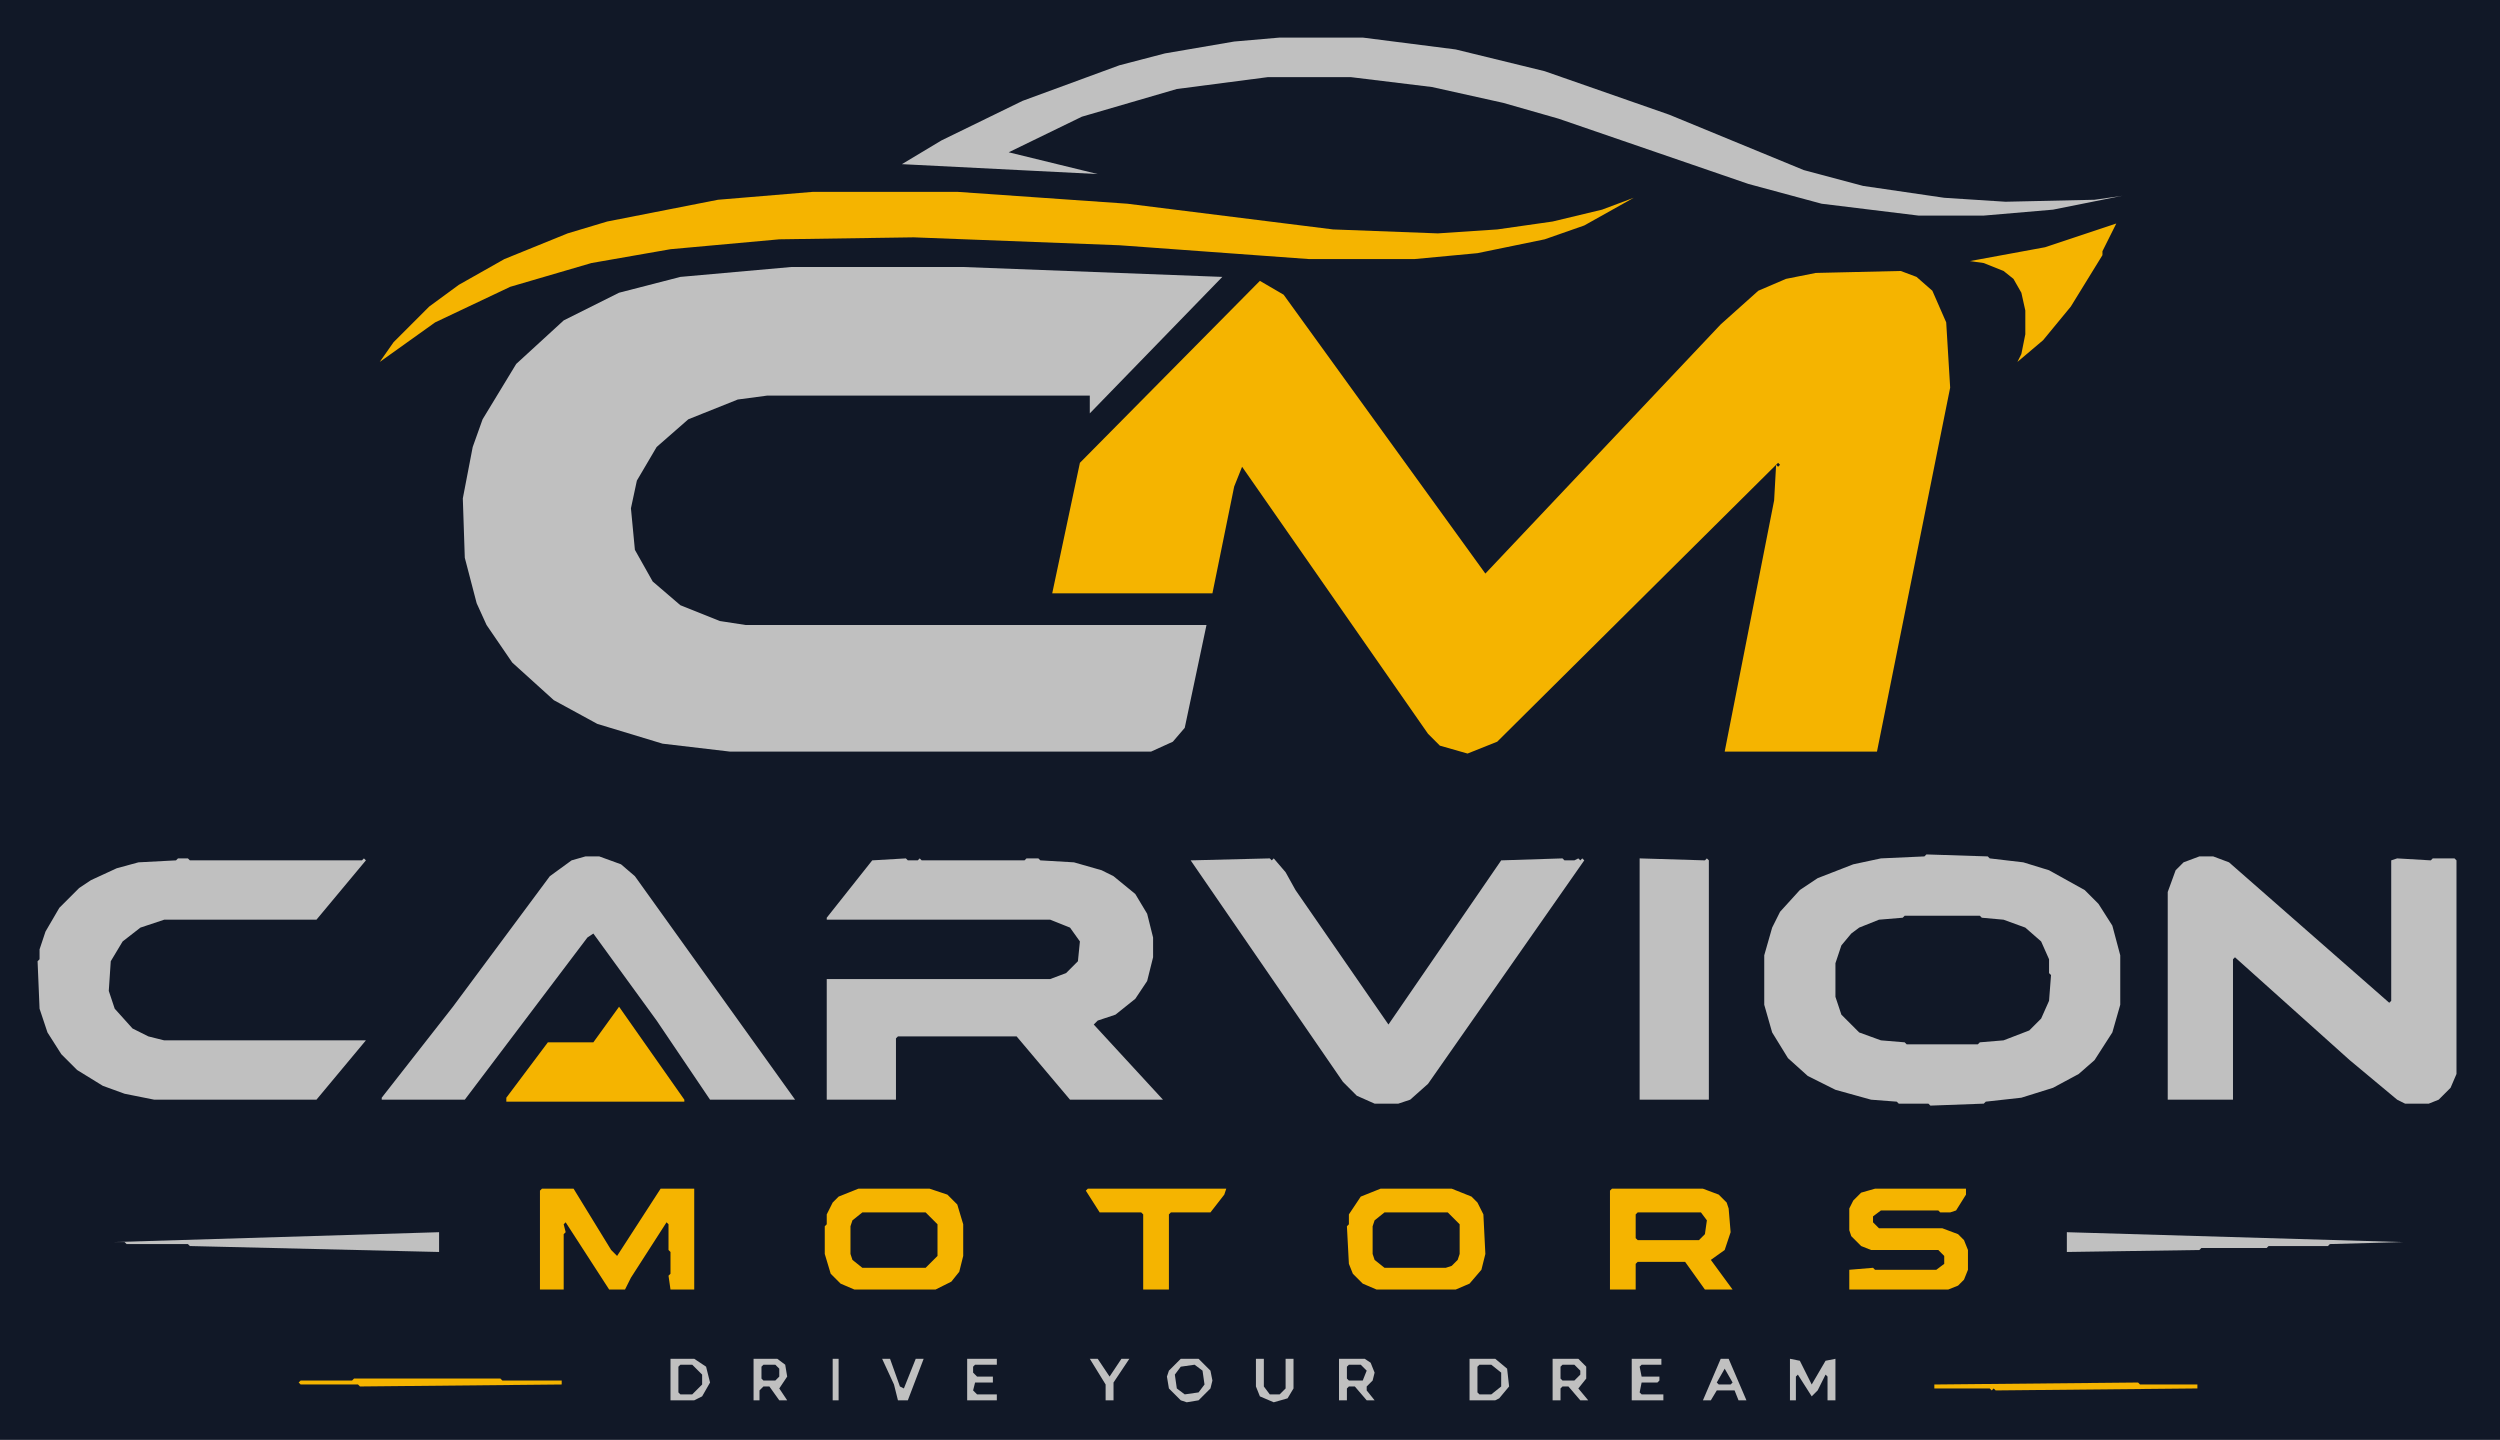
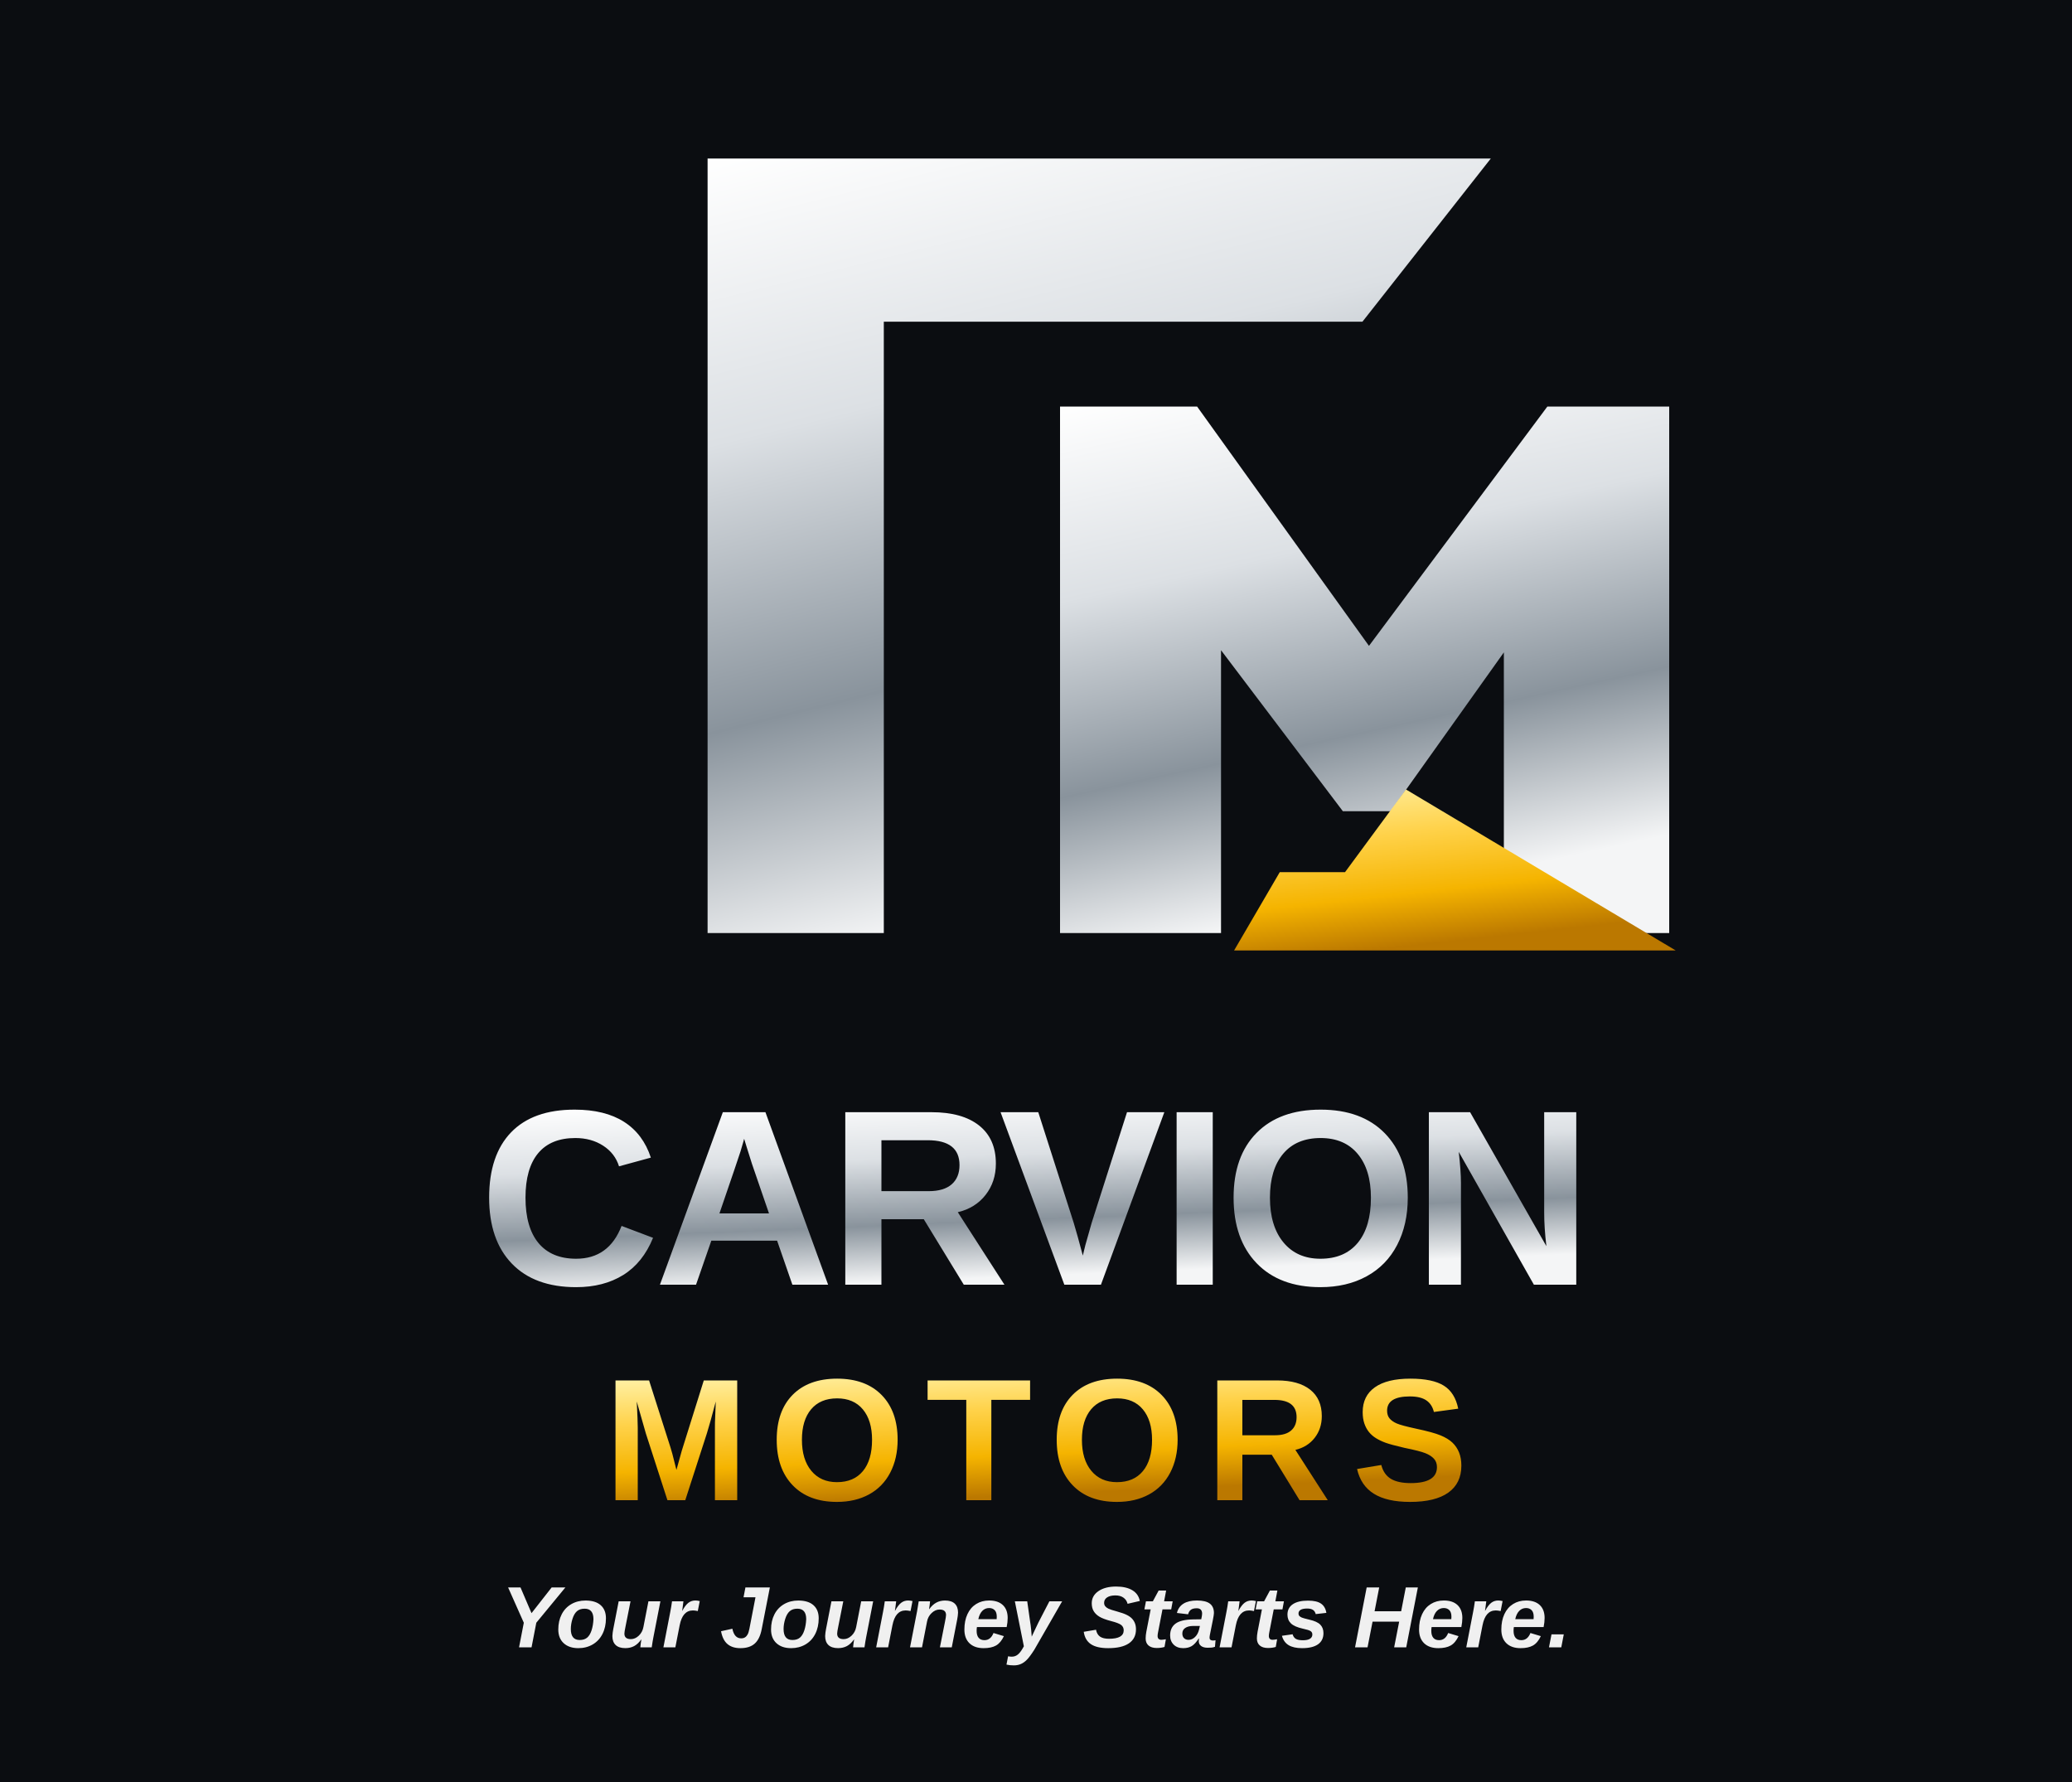
- <svg xmlns="http://www.w3.org/2000/svg" viewBox="0 0 1264 728" width="1264" height="728">
-   <rect width="1264" height="728" fill="#111827" />
-   <path fill="#c0c0c0" fill-rule="evenodd" d="M 905,687 L 905,708 L 908,708 L 908,696 L 909,695 L 916,706 L 919,703 L 923,695 L 924,696 L 924,708 L 928,708 L 928,687 L 923,688 L 916,700 L 910,688 Z M 870,687 L 861,708 L 865,708 L 868,703 L 877,703 L 879,708 L 883,708 L 874,687 Z M 872,692 L 876,699 L 875,700 L 869,700 L 868,699 Z M 825,687 L 825,708 L 841,708 L 841,705 L 830,705 L 829,704 L 830,699 L 838,699 L 839,698 L 839,696 L 830,696 L 829,691 L 830,690 L 840,690 L 840,687 Z M 785,687 L 785,708 L 789,708 L 789,702 L 790,701 L 793,701 L 799,708 L 803,708 L 798,702 L 802,697 L 802,691 L 798,687 Z M 789,691 L 790,690 L 796,690 L 799,693 L 799,695 L 796,698 L 790,698 L 789,697 Z M 743,687 L 743,708 L 756,708 L 758,707 L 763,701 L 762,692 L 756,687 Z M 748,690 L 754,690 L 759,694 L 759,701 L 754,705 L 748,705 L 747,704 L 747,691 Z M 677,687 L 677,708 L 681,708 L 681,702 L 682,701 L 685,701 L 691,708 L 695,708 L 691,703 L 691,701 L 694,698 L 695,694 L 693,689 L 690,687 Z M 681,691 L 682,690 L 688,690 L 691,693 L 689,698 L 682,698 L 681,697 Z M 635,687 L 635,701 L 637,706 L 644,709 L 651,707 L 654,702 L 654,687 L 650,687 L 650,702 L 647,705 L 642,705 L 639,701 L 639,687 Z M 597,687 L 591,693 L 590,696 L 591,702 L 597,708 L 600,709 L 606,708 L 612,702 L 613,698 L 612,693 L 606,687 Z M 597,691 L 604,690 L 608,693 L 609,700 L 606,704 L 599,705 L 595,702 L 594,695 Z M 551,687 L 559,700 L 559,708 L 563,708 L 563,699 L 571,687 L 567,687 L 561,696 L 555,687 Z M 489,687 L 489,708 L 504,708 L 504,705 L 494,705 L 492,703 L 493,699 L 502,699 L 502,696 L 494,696 L 492,694 L 492,691 L 493,690 L 504,690 L 504,687 Z M 446,687 L 452,700 L 454,708 L 459,708 L 467,687 L 463,687 L 457,702 L 455,701 L 450,687 Z M 421,687 L 421,708 L 424,708 L 424,687 Z M 381,687 L 381,708 L 384,708 L 384,703 L 386,701 L 389,701 L 394,708 L 398,708 L 394,702 L 398,696 L 397,690 L 393,687 Z M 385,691 L 386,690 L 392,690 L 394,692 L 394,696 L 392,698 L 386,698 L 385,697 Z M 339,687 L 339,708 L 351,708 L 355,706 L 359,699 L 357,691 L 351,687 Z M 344,690 L 350,690 L 355,695 L 355,700 L 350,705 L 344,705 L 343,704 L 343,691 Z M 1045,623 L 1045,633 L 1112,632 L 1113,631 L 1146,631 L 1147,630 L 1177,630 L 1178,629 L 1215,628 Z M 222,633 L 222,623 L 57,628 L 63,628 L 64,629 L 95,629 L 96,630 Z M 829,434 L 829,556 L 864,556 L 864,435 L 863,434 L 862,435 Z M 602,435 L 679,547 L 686,554 L 695,558 L 707,558 L 713,556 L 722,548 L 801,435 L 800,434 L 799,435 L 798,434 L 796,435 L 791,435 L 790,434 L 759,435 L 702,518 L 655,450 L 650,441 L 644,434 L 643,435 L 642,434 Z M 418,464 L 418,465 L 531,465 L 541,469 L 546,476 L 545,486 L 539,492 L 531,495 L 418,495 L 418,556 L 453,556 L 453,525 L 454,524 L 514,524 L 541,556 L 588,556 L 553,518 L 555,516 L 564,513 L 574,505 L 580,496 L 583,484 L 583,474 L 580,462 L 574,452 L 563,443 L 557,440 L 543,436 L 526,435 L 525,434 L 519,434 L 518,435 L 466,435 L 465,434 L 464,435 L 459,435 L 458,434 L 441,435 Z M 30,459 L 23,471 L 20,480 L 20,485 L 19,486 L 20,510 L 24,522 L 31,533 L 39,541 L 52,549 L 63,553 L 78,556 L 160,556 L 185,526 L 83,526 L 75,524 L 67,520 L 58,510 L 55,501 L 56,486 L 62,476 L 71,469 L 83,465 L 160,465 L 185,435 L 184,434 L 183,435 L 96,435 L 95,434 L 90,434 L 89,435 L 70,436 L 59,439 L 46,445 L 40,449 Z M 1100,440 L 1096,451 L 1096,556 L 1129,556 L 1129,485 L 1130,484 L 1188,536 L 1212,556 L 1216,558 L 1228,558 L 1233,556 L 1239,550 L 1242,543 L 1242,435 L 1241,434 L 1230,434 L 1229,435 L 1212,434 L 1209,435 L 1209,506 L 1208,507 L 1127,436 L 1119,433 L 1112,433 L 1104,436 Z M 193,555 L 193,556 L 235,556 L 297,474 L 300,472 L 332,516 L 359,556 L 402,556 L 321,443 L 314,437 L 303,433 L 296,433 L 289,435 L 278,443 L 229,509 Z M 900,461 L 896,469 L 892,483 L 892,508 L 896,522 L 904,535 L 914,544 L 928,551 L 946,556 L 959,557 L 960,558 L 975,558 L 976,559 L 1003,558 L 1004,557 L 1022,555 L 1038,550 L 1051,543 L 1059,536 L 1068,522 L 1072,508 L 1072,483 L 1068,468 L 1061,457 L 1054,450 L 1036,440 L 1023,436 L 1006,434 L 1005,433 L 974,432 L 973,433 L 951,434 L 937,437 L 919,444 L 910,450 Z M 931,478 L 936,472 L 940,469 L 950,465 L 962,464 L 963,463 L 1001,463 L 1002,464 L 1013,465 L 1024,469 L 1032,476 L 1036,485 L 1036,492 L 1037,493 L 1036,506 L 1032,515 L 1026,521 L 1013,526 L 1001,527 L 1000,528 L 964,528 L 963,527 L 951,526 L 940,522 L 931,513 L 928,504 L 928,487 Z M 244,212 L 239,226 L 234,252 L 235,282 L 241,305 L 246,316 L 259,335 L 280,354 L 302,366 L 335,376 L 369,380 L 582,380 L 593,375 L 599,368 L 610,316 L 377,316 L 364,314 L 344,306 L 330,294 L 321,278 L 319,257 L 322,243 L 332,226 L 348,212 L 373,202 L 388,200 L 551,200 L 551,209 L 618,140 L 487,135 L 400,135 L 344,140 L 313,148 L 285,162 L 261,184 Z M 456,83 L 555,88 L 510,77 L 547,59 L 595,45 L 641,39 L 683,39 L 724,44 L 760,52 L 788,60 L 884,93 L 921,103 L 970,109 L 1003,109 L 1038,106 L 1073,99 L 1059,101 L 1014,102 L 983,100 L 942,94 L 912,86 L 844,58 L 781,36 L 736,25 L 689,19 L 647,19 L 624,21 L 589,27 L 566,33 L 517,51 L 476,71 Z" />
-   <path fill="#f5b400" fill-rule="evenodd" d="M 978,700 L 978,702 L 1006,702 L 1007,703 L 1008,702 L 1009,703 L 1111,702 L 1111,700 L 1082,700 L 1081,699 Z M 151,699 L 152,700 L 181,700 L 182,701 L 284,700 L 284,698 L 254,698 L 253,697 L 179,697 L 178,698 L 152,698 Z M 937,607 L 935,611 L 935,622 L 936,625 L 941,630 L 946,632 L 980,632 L 983,635 L 983,639 L 979,642 L 948,642 L 947,641 L 935,642 L 935,652 L 985,652 L 990,650 L 993,647 L 995,642 L 995,632 L 993,627 L 990,624 L 982,621 L 950,621 L 947,618 L 947,615 L 951,612 L 980,612 L 981,613 L 986,613 L 989,612 L 994,604 L 994,601 L 948,601 L 941,603 Z M 814,602 L 814,652 L 827,652 L 827,639 L 828,638 L 852,638 L 862,652 L 876,652 L 865,637 L 872,632 L 875,623 L 874,611 L 873,608 L 869,604 L 861,601 L 815,601 Z M 827,614 L 828,613 L 860,613 L 863,617 L 862,624 L 859,627 L 828,627 L 827,626 Z M 682,614 L 682,619 L 681,620 L 682,639 L 684,644 L 689,649 L 696,652 L 736,652 L 743,649 L 749,642 L 751,634 L 750,614 L 747,608 L 744,605 L 734,601 L 698,601 L 688,605 Z M 695,617 L 700,613 L 732,613 L 738,619 L 738,634 L 737,637 L 734,640 L 731,641 L 700,641 L 695,637 L 694,634 L 694,620 Z M 549,602 L 556,613 L 577,613 L 578,614 L 578,652 L 591,652 L 591,614 L 592,613 L 612,613 L 619,604 L 620,601 L 550,601 Z M 421,608 L 418,614 L 418,619 L 417,620 L 417,634 L 420,644 L 425,649 L 432,652 L 473,652 L 481,648 L 485,643 L 487,635 L 487,619 L 484,609 L 479,604 L 470,601 L 434,601 L 424,605 Z M 431,617 L 436,613 L 468,613 L 474,619 L 474,635 L 468,641 L 436,641 L 431,637 L 430,634 L 430,620 Z M 273,602 L 273,652 L 285,652 L 285,624 L 286,623 L 285,619 L 286,618 L 308,652 L 316,652 L 319,646 L 337,618 L 338,619 L 338,632 L 339,633 L 339,644 L 338,645 L 339,652 L 351,652 L 351,601 L 334,601 L 312,635 L 309,632 L 290,601 L 274,601 Z M 346,556 L 313,509 L 300,527 L 277,527 L 256,555 L 256,557 L 346,557 Z M 984,163 L 977,147 L 969,140 L 961,137 L 918,138 L 903,141 L 889,147 L 870,164 L 751,290 L 649,149 L 637,142 L 546,234 L 532,300 L 613,300 L 624,246 L 628,236 L 722,371 L 728,377 L 742,381 L 757,375 L 898,235 L 897,253 L 872,380 L 949,380 L 986,196 Z M 898,235 L 899,234 L 900,235 L 899,236 Z M 1070,113 L 1034,125 L 996,132 L 1003,133 L 1013,137 L 1018,141 L 1022,148 L 1024,157 L 1024,169 L 1022,179 L 1020,183 L 1033,172 L 1047,155 L 1063,129 L 1063,127 Z M 192,183 L 220,163 L 258,145 L 299,133 L 339,126 L 394,121 L 462,120 L 566,124 L 662,131 L 715,131 L 747,128 L 781,121 L 801,114 L 826,100 L 810,106 L 785,112 L 757,116 L 727,118 L 674,116 L 570,103 L 484,97 L 411,97 L 363,101 L 307,112 L 287,118 L 255,131 L 232,144 L 217,155 L 199,173 Z" />
+ <svg xmlns="http://www.w3.org/2000/svg" viewBox="0 0 1000 860" role="img" aria-label="Carvion Motors — Your Journey Starts Here">
+   <defs>
+     <linearGradient id="silver" x1="0" y1="0" x2=".25" y2="1">
+       <stop stop-color="#fff" />
+       <stop offset=".35" stop-color="#dce0e4" />
+       <stop offset=".7" stop-color="#89939c" />
+       <stop offset="1" stop-color="#f4f5f6" />
+     </linearGradient>
+     <linearGradient id="gold" x1="0" y1="0" x2=".3" y2="1">
+       <stop stop-color="#fff1a6" />
+       <stop offset=".35" stop-color="#ffd24a" />
+       <stop offset=".7" stop-color="#f5b400" />
+       <stop offset="1" stop-color="#bb7800" />
+     </linearGradient>
+   </defs>
+   <rect width="1000" height="860" fill="#0b0d11" />
+   <g transform="translate(205 45) scale(1.05)">
+     <path d="M130 30H490L431 105H211V386H130Z" fill="url(#silver)" />
+     <path d="M292 144H355L434 254L516 144H572V386H496V257L444 330H422L366 256V386H292Z" fill="url(#silver)" />
+     <path d="M372 394H575L451 320L423 358H393Z" fill="url(#gold)" />
+   </g>
+   <text x="500" y="620" fill="url(#silver)" font-family="Arial,Helvetica,sans-serif" font-weight="900" font-size="121" letter-spacing="-3" text-anchor="middle">CARVION</text>
+   <path d="M110 700H245 M755 700H890" stroke="url(#gold)" stroke-width="8" />
+   <text x="500" y="724" fill="url(#gold)" font-family="Arial,Helvetica,sans-serif" font-weight="800" font-size="84" letter-spacing="10" text-anchor="middle">MOTORS</text>
+   <text x="500" y="795" fill="#f0f0f0" font-family="Arial,Helvetica,sans-serif" font-size="42" font-weight="600" font-style="italic" text-anchor="middle">Your Journey Starts Here.</text>
</svg>
